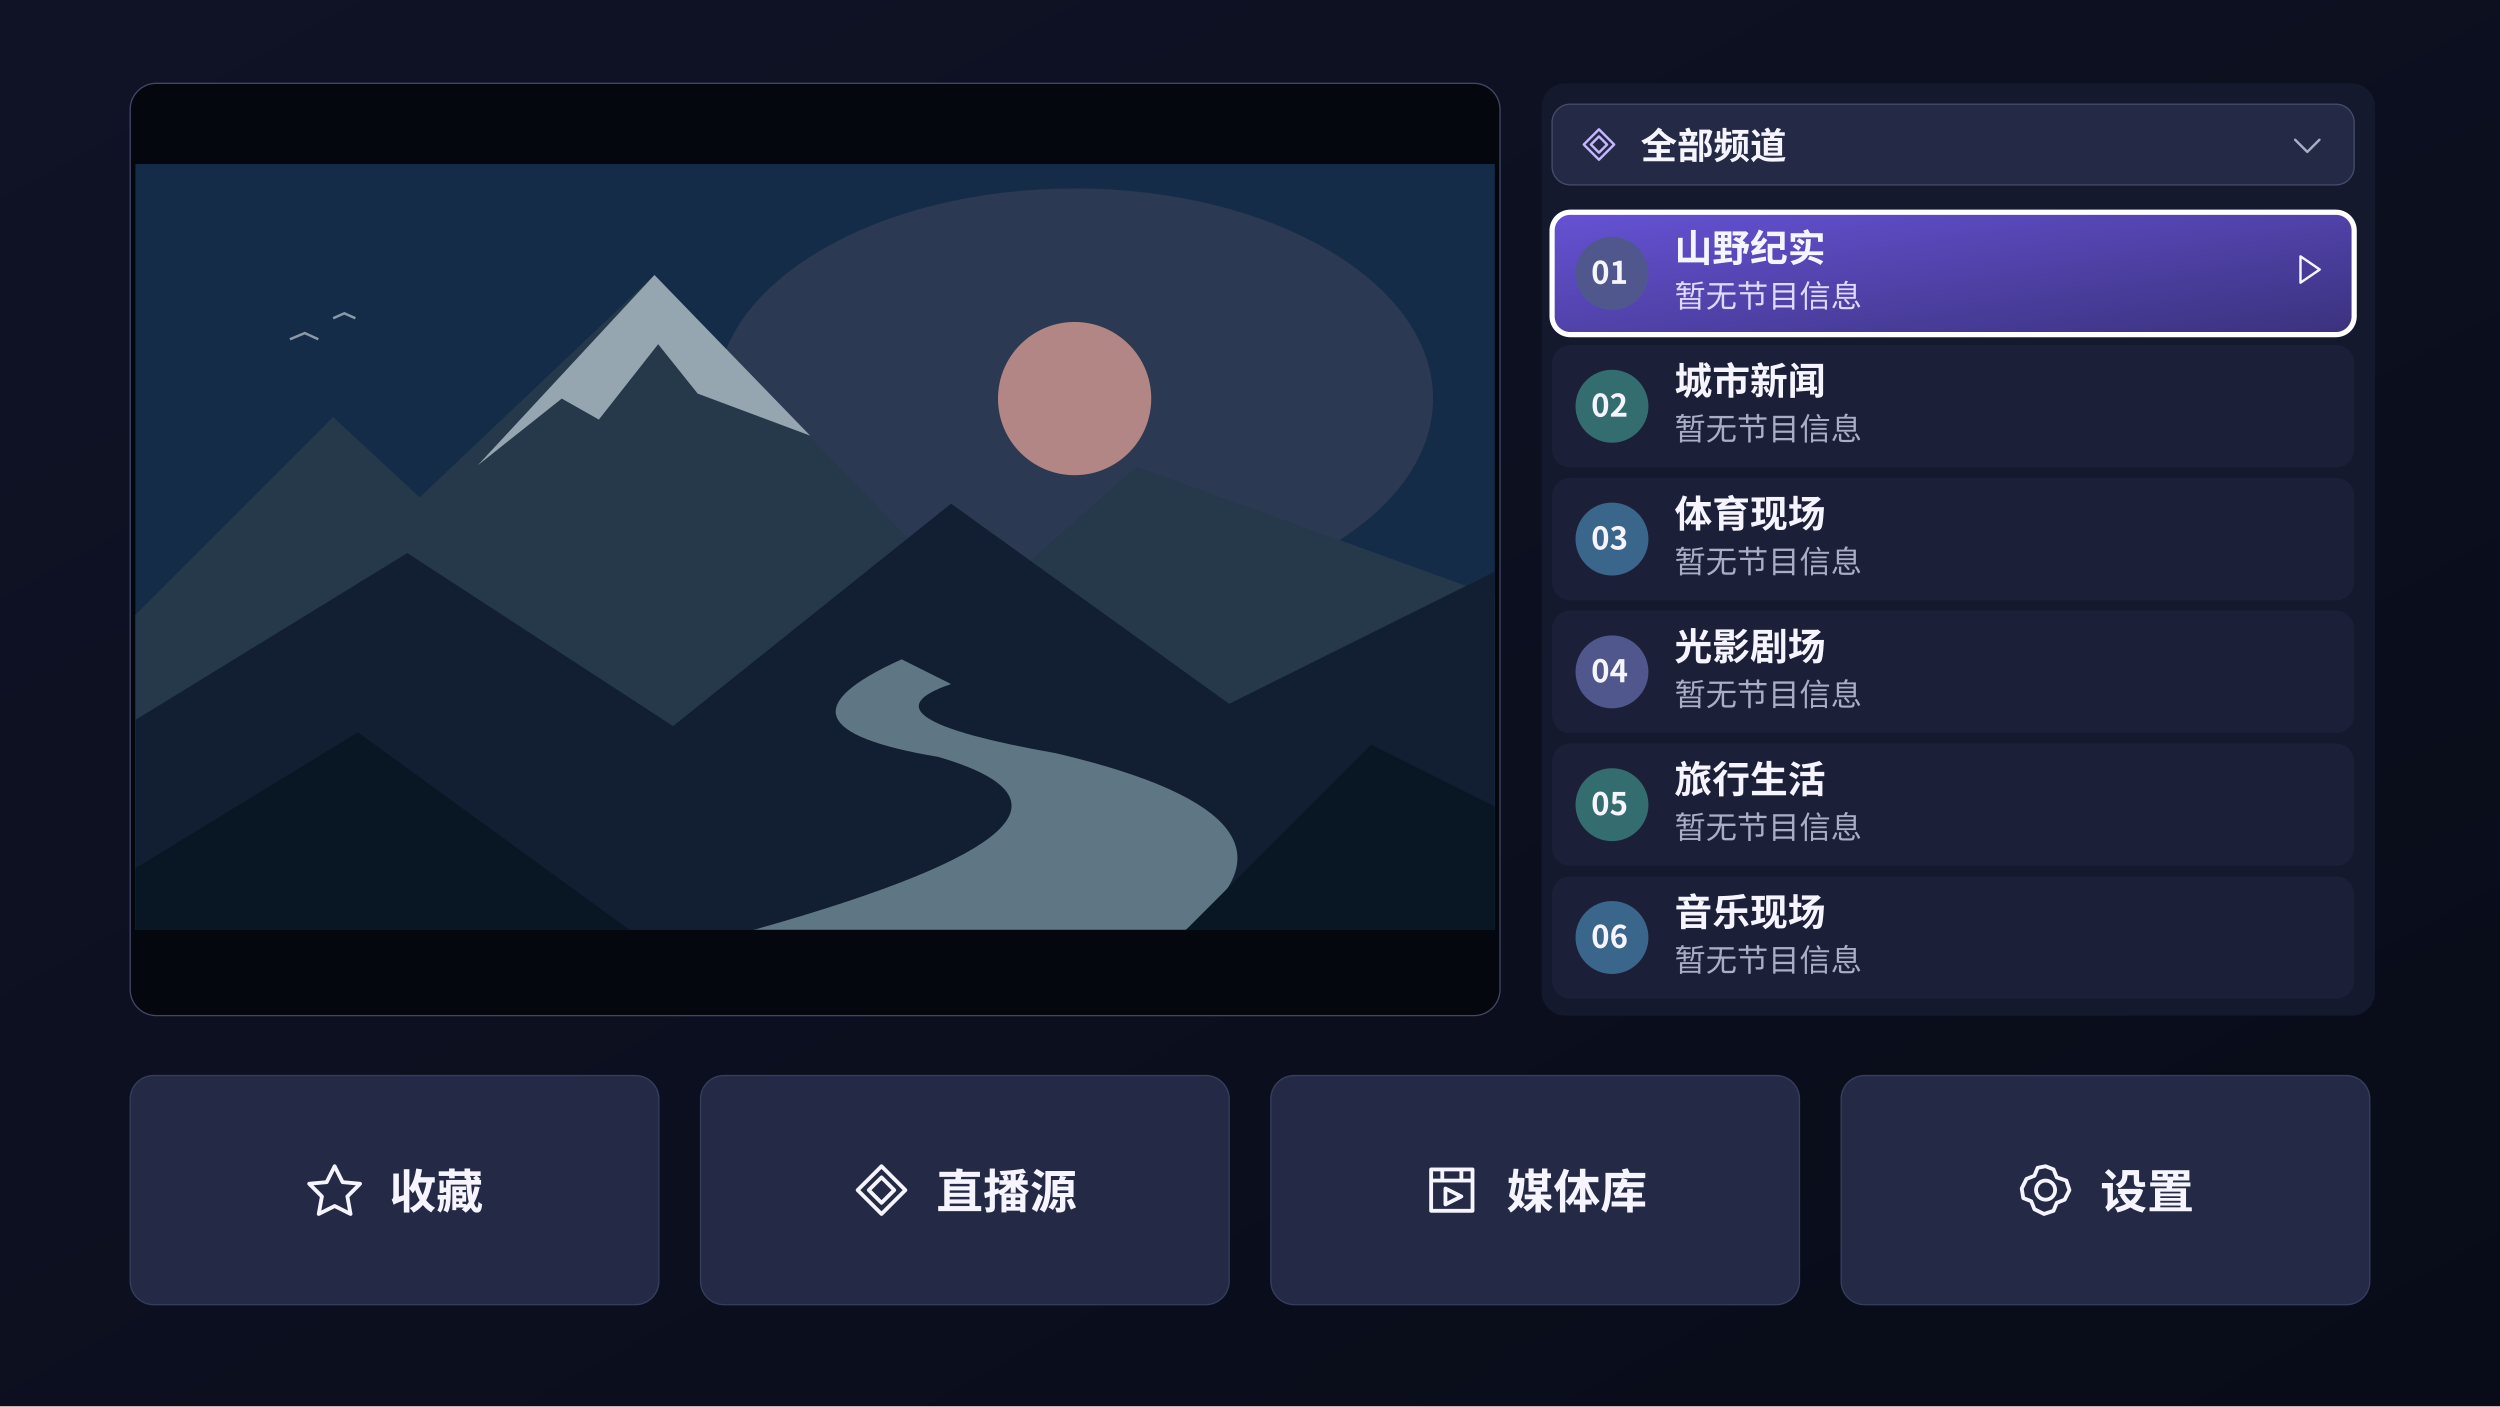
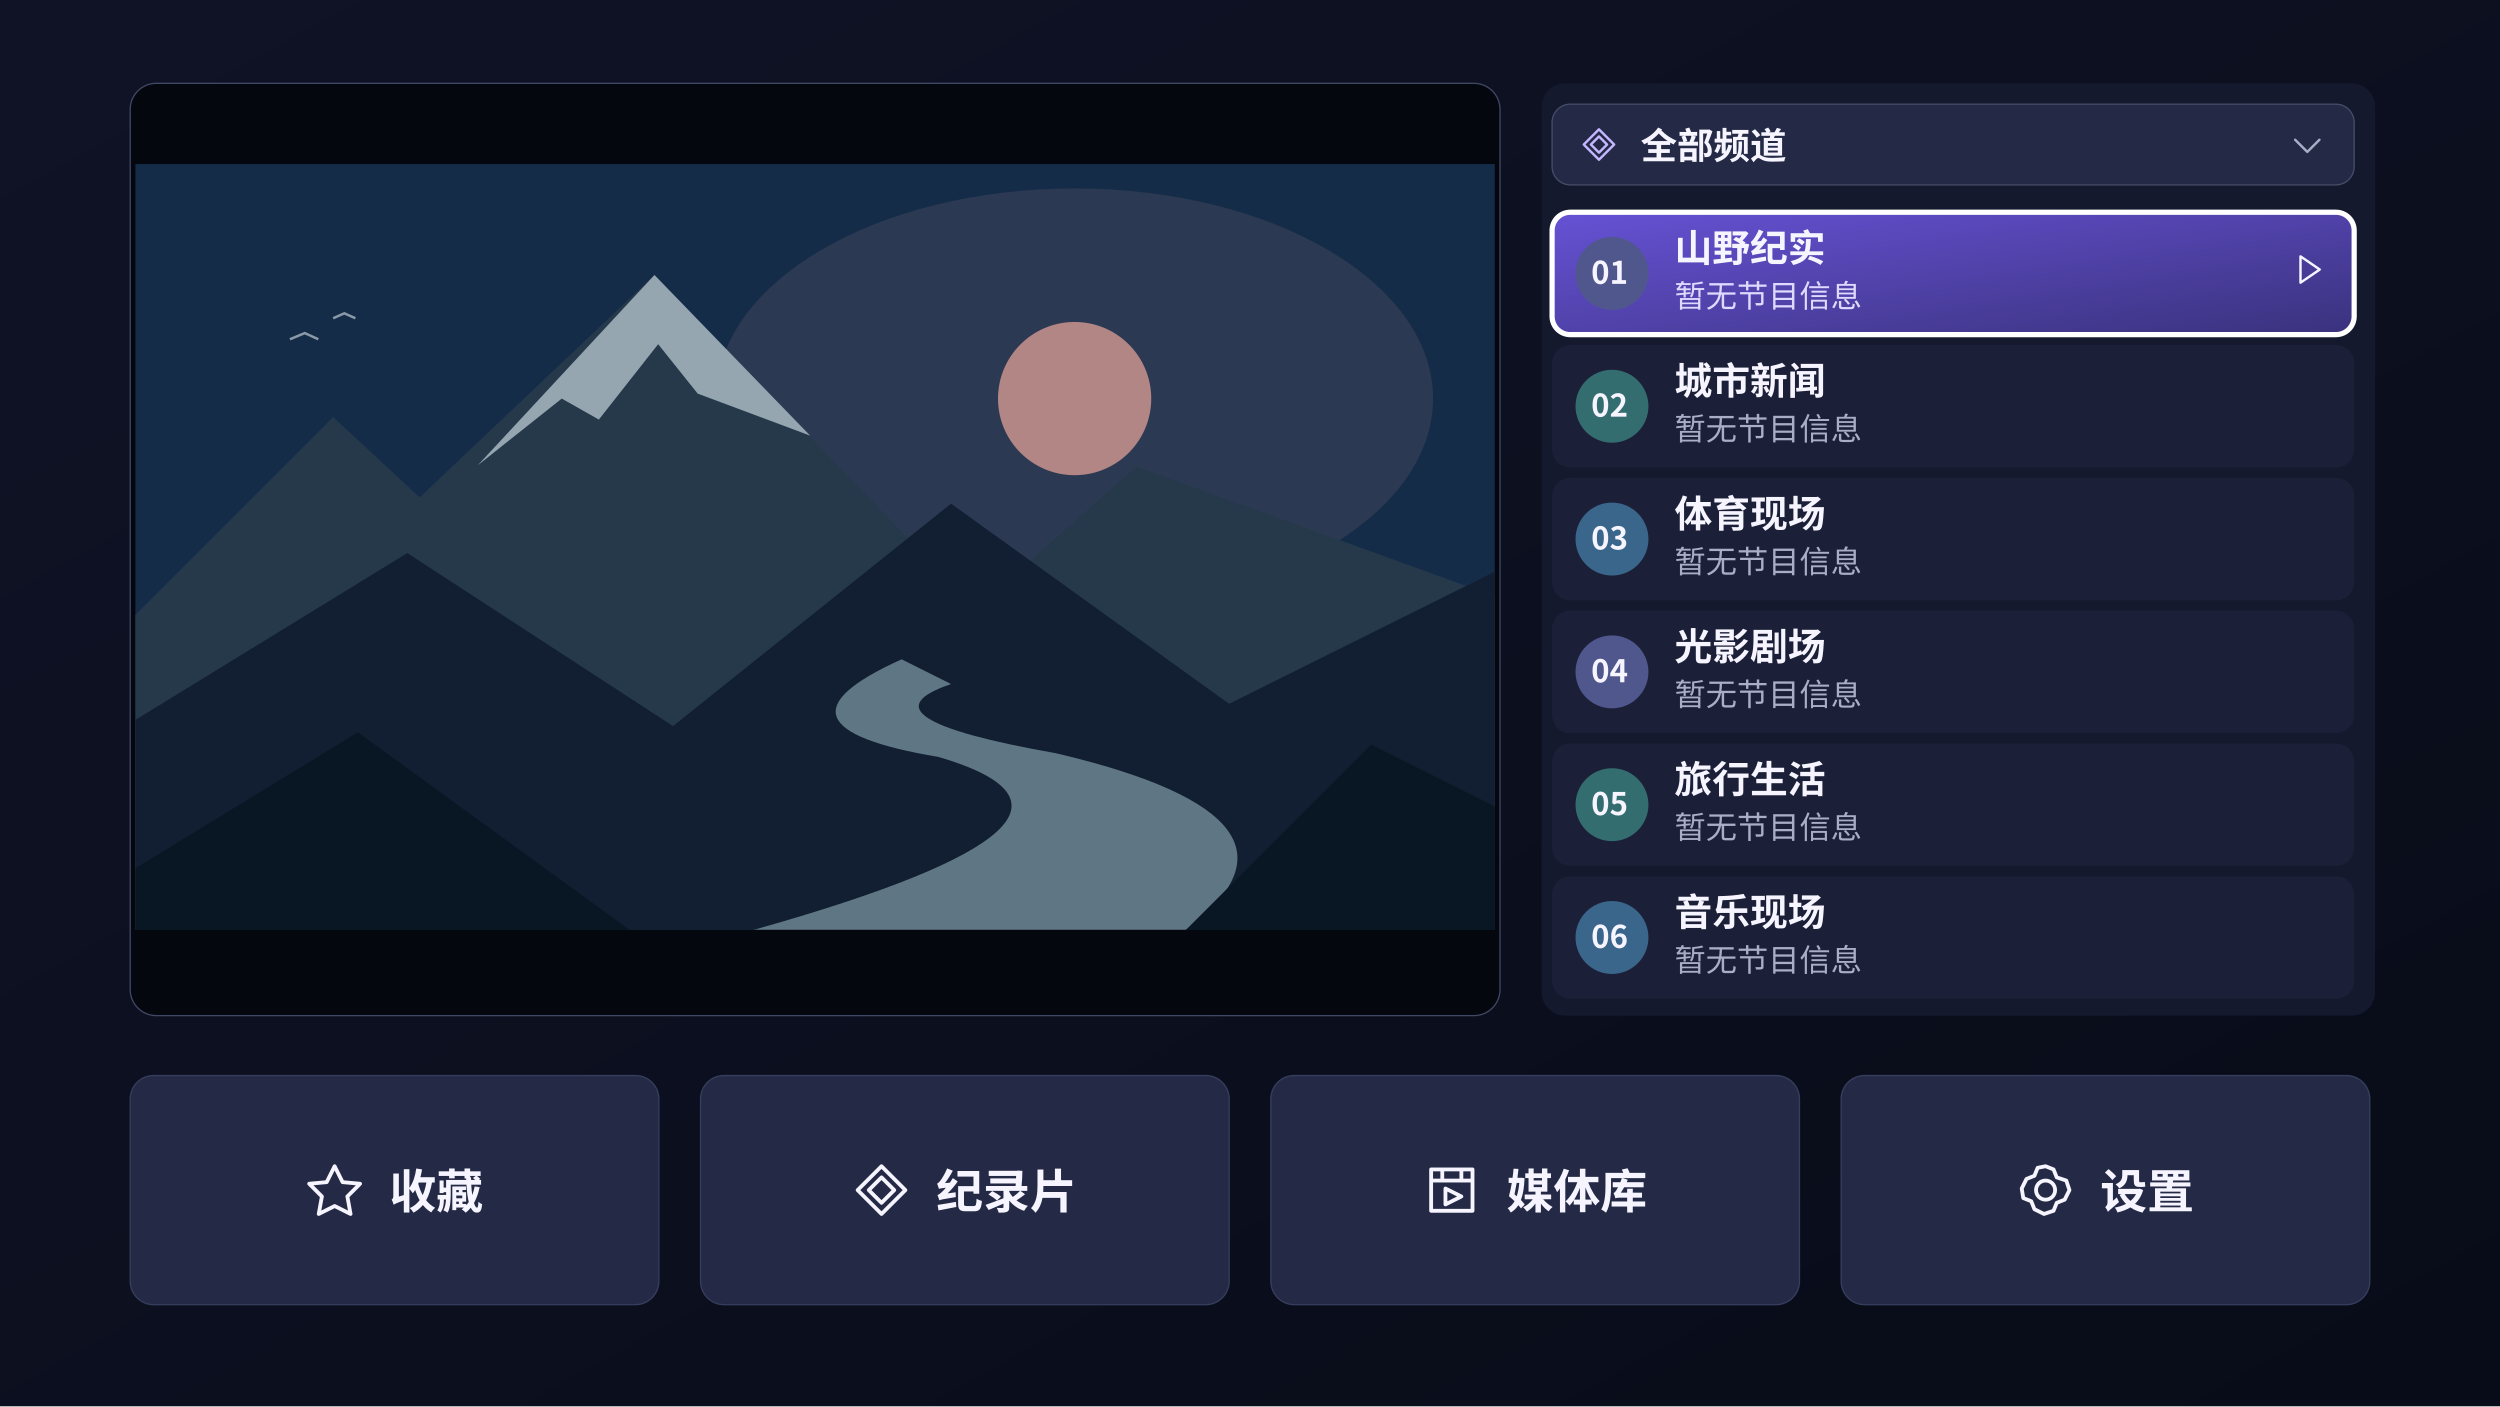
<svg xmlns="http://www.w3.org/2000/svg" width="1920" height="1080" viewBox="0 0 1920 1080" role="img" aria-labelledby="title desc">
  <defs>
    <linearGradient id="bg" x2="1" y2="1">
      <stop stop-color="#101326" />
      <stop offset="1" stop-color="#080c18" />
    </linearGradient>
    <linearGradient id="purple" x2="1" y2="1">
      <stop stop-color="#6652d5" />
      <stop offset="1" stop-color="#3a327d" />
    </linearGradient>
  </defs>
  <g font-family="Noto Sans CJK SC, Microsoft YaHei, sans-serif">
    <rect width="1920" height="1080" fill="url(#bg)" />
    <rect x="100" y="64" width="1052" height="716" rx="20" fill="#04070d" stroke="#414866" stroke-width="1" />
    <svg x="104" y="126" width="1044" height="588" viewBox="0 0 1100 620" preserveAspectRatio="xMidYMid slice">
      <rect width="1100" height="620" fill="#152c49" />
      <ellipse cx="760" cy="190" rx="290" ry="170" fill="#b18684" opacity=".15" />
      <circle cx="760" cy="190" r="62" fill="#b18684" />
      <path d="M0 365 L160 205 L230 270 L420 90 L680 360 L810 245 L1100 350 V620 H0Z" fill="#25394b" />
      <path d="M277 244 L420 90 L546 220 L455 186 L423 146 L375 207 L345 190Z" fill="#c4d4dd" opacity=".7" />
      <path d="M0 450 L220 315 L435 455 L660 275 L885 437 L1100 330 V620 H0Z" fill="#121f32" />
      <path d="M620 401 Q500 455 650 480 Q820 530 500 620 H850 Q970 530 745 477 Q580 448 660 421Z" fill="#93b3bb" opacity=".6" />
      <path d="M0 570 L180 460 L400 620 H0Z M850 620 L1000 470 L1100 520 V620Z" fill="#091624" />
      <path d="M125 142 l12 -5 l11 5 M160 125 l9 -4 l9 4" fill="none" stroke="#dae1e7" stroke-width="2" opacity=".6" />
    </svg>
    <rect x="1184" y="64" width="640" height="716" rx="18" fill="#14192e" stroke="none" stroke-width="1" />
    <rect x="1192" y="80" width="616" height="62" rx="14" fill="#242a46" stroke="#454d68" stroke-width="1" />
    <g transform="translate(1214 97) scale(0.7777778)">
      <path d="M18 3 L33 18 L18 33 L3 18 Z M18 10 L26 18 L18 26 L10 18 Z" fill="none" stroke="#c4b7ff" stroke-width="2.4" stroke-linecap="round" stroke-linejoin="round" />
    </g>
    <text x="1260" y="122" fill="#f6f5ff" font-size="28" font-weight="600">全部频道</text>
    <g transform="translate(1758 98) scale(0.7777778)">
      <path d="M6 12 L18 24 L30 12" fill="none" stroke="#a9adc6" stroke-width="2.4" stroke-linecap="round" stroke-linejoin="round" />
    </g>
    <rect x="1192" y="163" width="616" height="94" rx="14" fill="url(#purple)" stroke="#fff" stroke-width="4" />
    <rect x="1210" y="182" width="56" height="56" rx="28" fill="#50578d" stroke="none" stroke-width="1" />
    <text x="1222" y="218" fill="#f6f5ff" font-size="24" font-weight="650">01</text>
    <text x="1286" y="201" fill="#f6f5ff" font-size="29" font-weight="600">山野纪实</text>
    <text x="1286" y="236" fill="#e0d9ff" font-size="24" font-weight="400">暂无节目信息</text>
    <g transform="translate(1759 193) scale(0.7777778)">
      <path d="M10 5 L29 18 L10 31 Z" fill="none" stroke="#f6f5ff" stroke-width="2.4" stroke-linecap="round" stroke-linejoin="round" />
    </g>
    <rect x="1192" y="265" width="616" height="94" rx="14" fill="#1b2038" stroke="none" stroke-width="4" />
    <rect x="1210" y="284" width="56" height="56" rx="28" fill="#346d70" stroke="none" stroke-width="1" />
    <text x="1222" y="320" fill="#f6f5ff" font-size="24" font-weight="650">02</text>
    <text x="1286" y="303" fill="#f6f5ff" font-size="29" font-weight="600">城市新闻</text>
    <text x="1286" y="338" fill="#a9adc6" font-size="24" font-weight="400">暂无节目信息</text>
    <rect x="1192" y="367" width="616" height="94" rx="14" fill="#1b2038" stroke="none" stroke-width="4" />
    <rect x="1210" y="386" width="56" height="56" rx="28" fill="#3b668b" stroke="none" stroke-width="1" />
    <text x="1222" y="422" fill="#f6f5ff" font-size="24" font-weight="650">03</text>
    <text x="1286" y="405" fill="#f6f5ff" font-size="29" font-weight="600">体育现场</text>
    <text x="1286" y="440" fill="#a9adc6" font-size="24" font-weight="400">暂无节目信息</text>
    <rect x="1192" y="469" width="616" height="94" rx="14" fill="#1b2038" stroke="none" stroke-width="4" />
    <rect x="1210" y="488" width="56" height="56" rx="28" fill="#50578d" stroke="none" stroke-width="1" />
    <text x="1222" y="524" fill="#f6f5ff" font-size="24" font-weight="650">04</text>
    <text x="1286" y="507" fill="#f6f5ff" font-size="29" font-weight="600">光影剧场</text>
    <text x="1286" y="542" fill="#a9adc6" font-size="24" font-weight="400">暂无节目信息</text>
    <rect x="1192" y="571" width="616" height="94" rx="14" fill="#1b2038" stroke="none" stroke-width="4" />
    <rect x="1210" y="590" width="56" height="56" rx="28" fill="#346d70" stroke="none" stroke-width="1" />
    <text x="1222" y="626" fill="#f6f5ff" font-size="24" font-weight="650">05</text>
    <text x="1286" y="609" fill="#f6f5ff" font-size="29" font-weight="600">旅行生活</text>
    <text x="1286" y="644" fill="#a9adc6" font-size="24" font-weight="400">暂无节目信息</text>
    <rect x="1192" y="673" width="616" height="94" rx="14" fill="#1b2038" stroke="none" stroke-width="4" />
    <rect x="1210" y="692" width="56" height="56" rx="28" fill="#3b668b" stroke="none" stroke-width="1" />
    <text x="1222" y="728" fill="#f6f5ff" font-size="24" font-weight="650">06</text>
    <text x="1286" y="711" fill="#f6f5ff" font-size="29" font-weight="600">音乐现场</text>
    <text x="1286" y="746" fill="#a9adc6" font-size="24" font-weight="400">暂无节目信息</text>
    <rect x="100" y="826" width="406" height="176" rx="18" fill="#242a46" stroke="#363e5d" stroke-width="1" />
    <g transform="translate(235.0 892) scale(1.222222)">
      <path d="M18 3 L23 13 L34 14 L26 22 L28 33 L18 28 L8 33 L10 22 L2 14 L13 13 Z" fill="none" stroke="#f6f5ff" stroke-width="2.4" stroke-linecap="round" stroke-linejoin="round" />
    </g>
    <text x="299.0" y="928" fill="#f6f5ff" font-size="36" font-weight="600">收藏</text>
    <rect x="538" y="826" width="406" height="176" rx="18" fill="#242a46" stroke="#363e5d" stroke-width="1" />
    <g transform="translate(655.0 892) scale(1.222222)">
      <path d="M18 3 L33 18 L18 33 L3 18 Z M18 10 L26 18 L18 26 L10 18 Z" fill="none" stroke="#f6f5ff" stroke-width="2.4" stroke-linecap="round" stroke-linejoin="round" />
    </g>
-     <text x="719.0" y="928" fill="#f6f5ff" font-size="36" font-weight="600">直播源</text>
+     <text x="719.0" y="928" fill="#f6f5ff" font-size="36" font-weight="600">纪录片</text>
    <rect x="976" y="826" width="406" height="176" rx="18" fill="#242a46" stroke="#363e5d" stroke-width="1" />
    <g transform="translate(1093.0 892) scale(1.222222)">
      <path d="M5 5 H31 V31 H5 Z M5 12 H31 M12 5 V12 M24 5 V12 M14 17 L24 22 L14 27 Z" fill="none" stroke="#f6f5ff" stroke-width="2.4" stroke-linecap="round" stroke-linejoin="round" />
    </g>
    <text x="1157.0" y="928" fill="#f6f5ff" font-size="36" font-weight="600">媒体库</text>
    <rect x="1414" y="826" width="406" height="176" rx="18" fill="#242a46" stroke="#363e5d" stroke-width="1" />
    <g transform="translate(1549.0 892) scale(1.222222)">
      <path d="M18 3 L23 5 L25 10 L31 12 L33 18 L30 24 L25 26 L23 31 L17 33 L11 30 L9 25 L4 23 L3 17 L6 11 L11 9 L13 4 Z M24 18 A6 6 0 1 1 12 18 A6 6 0 1 1 24 18" fill="none" stroke="#f6f5ff" stroke-width="2.4" stroke-linecap="round" stroke-linejoin="round" />
    </g>
    <text x="1613.0" y="928" fill="#f6f5ff" font-size="36" font-weight="600">设置</text>
  </g>
</svg>
